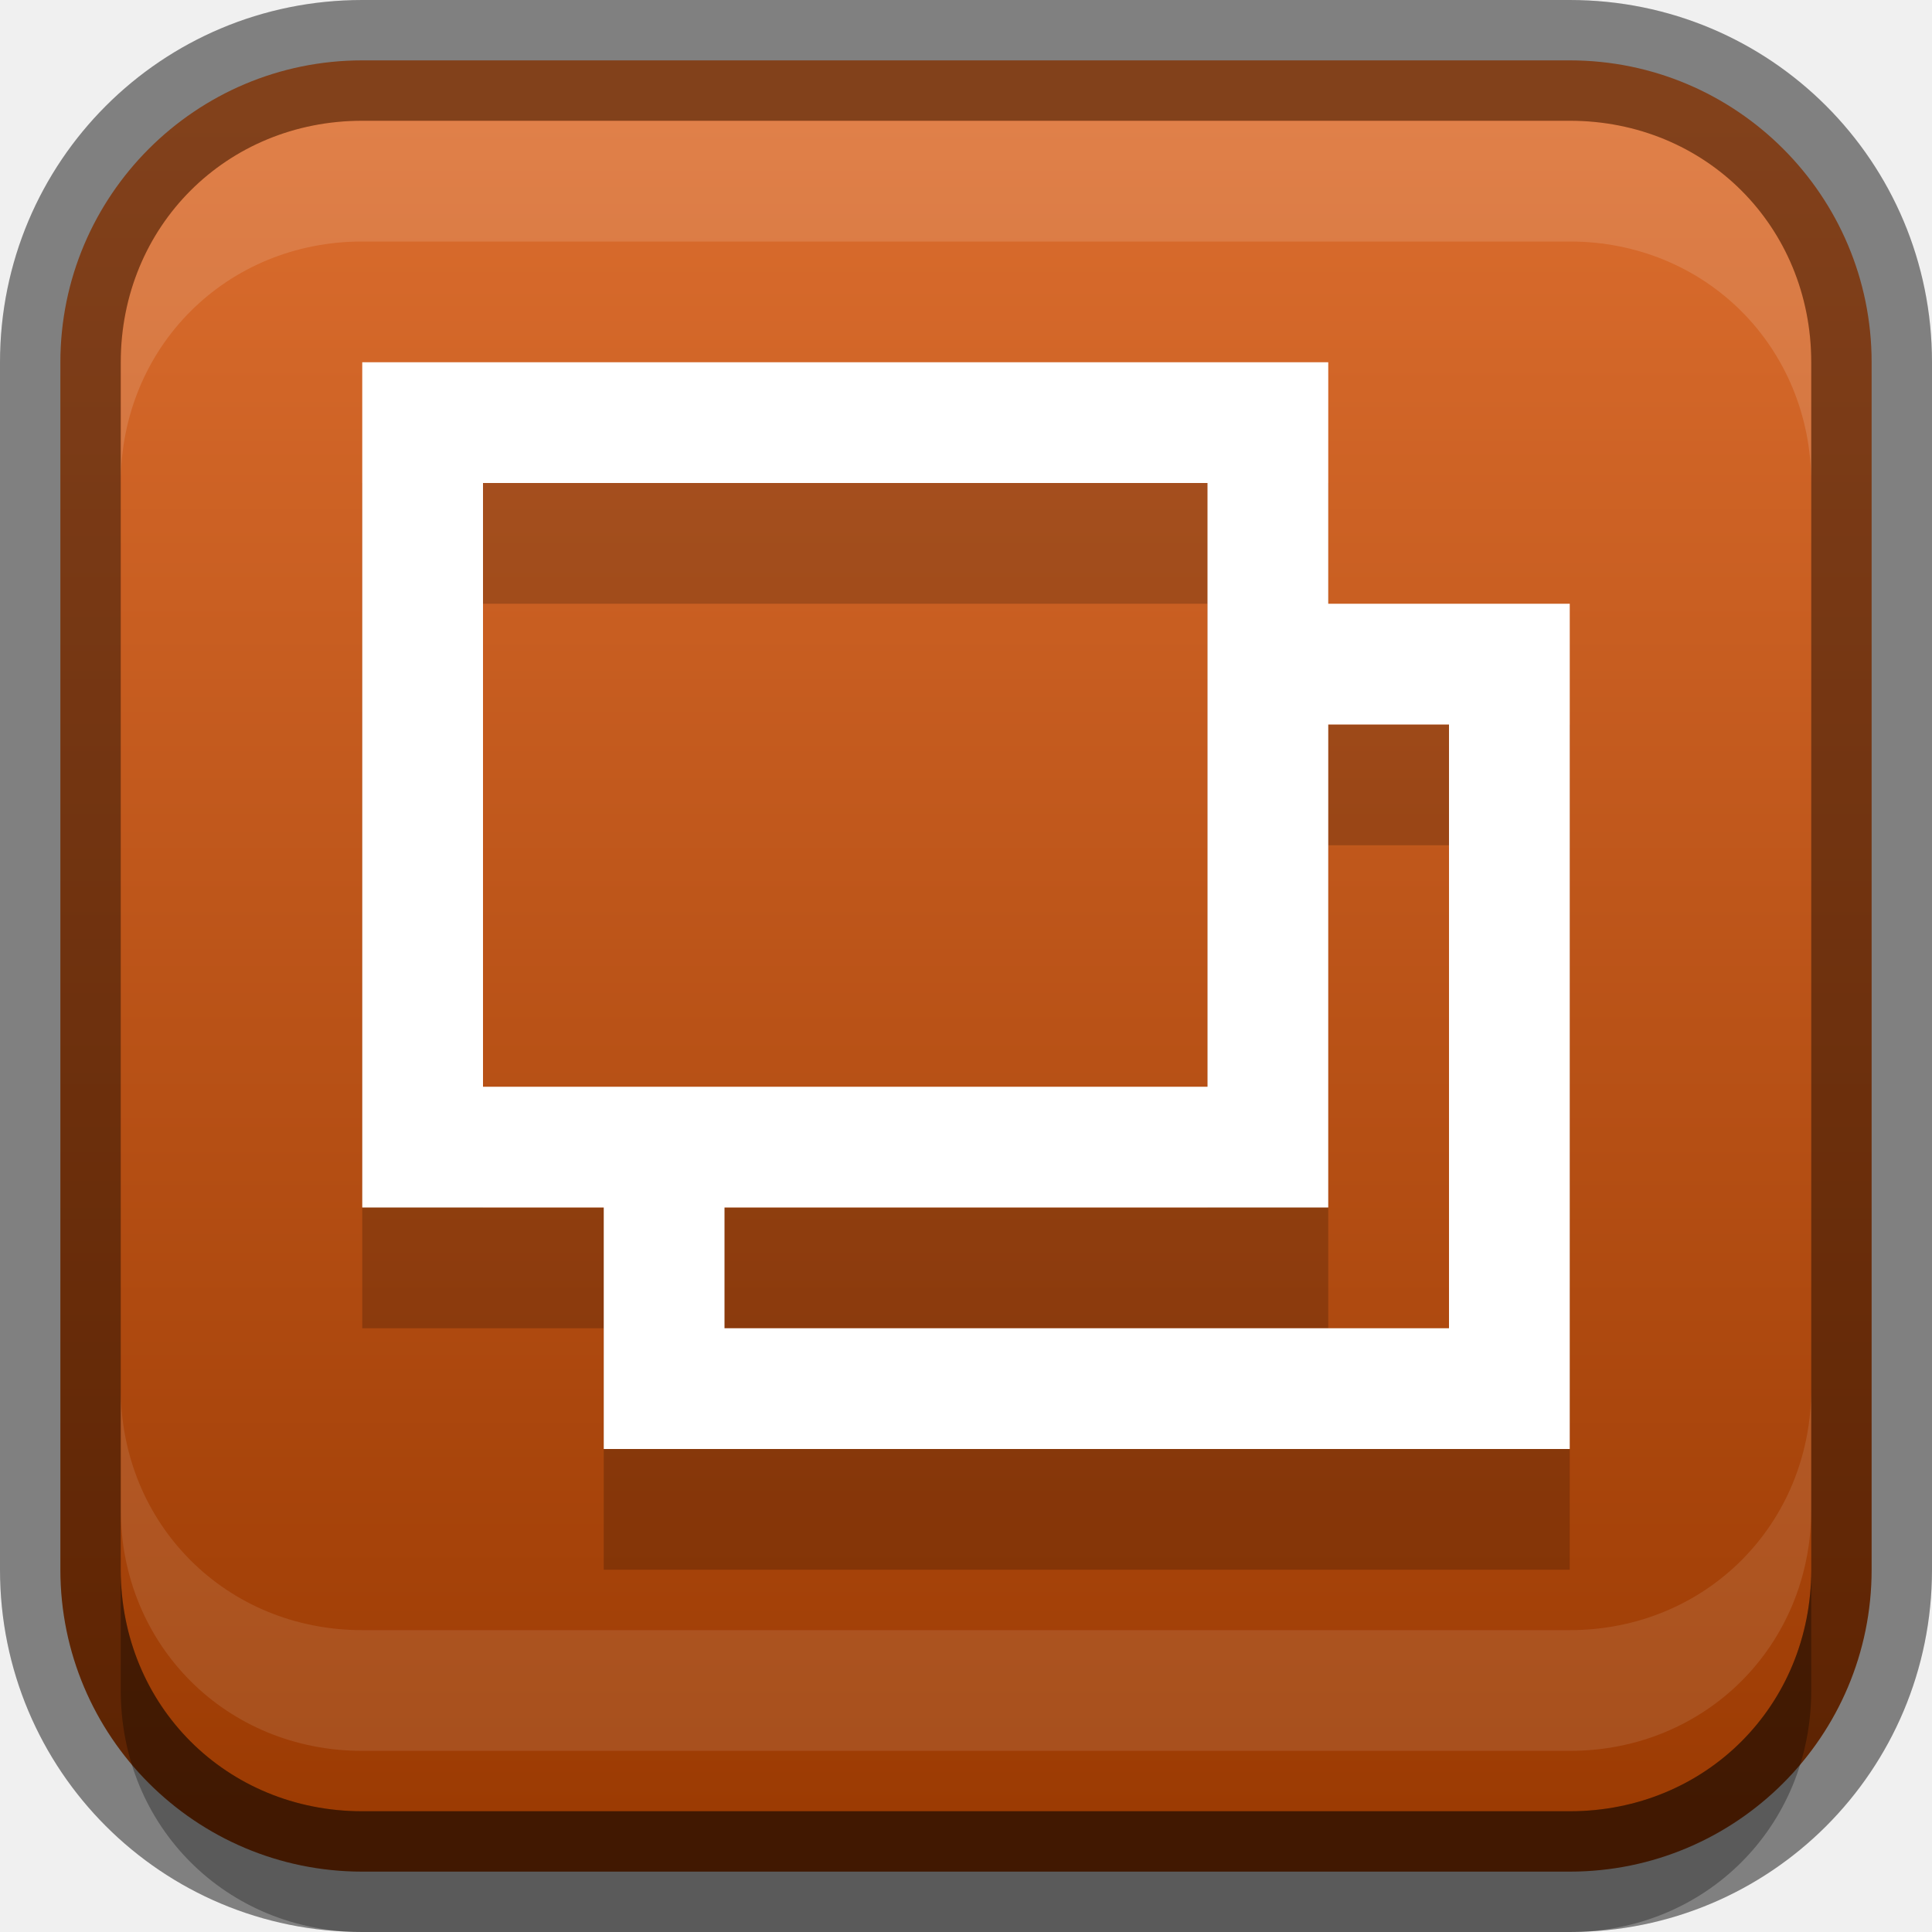
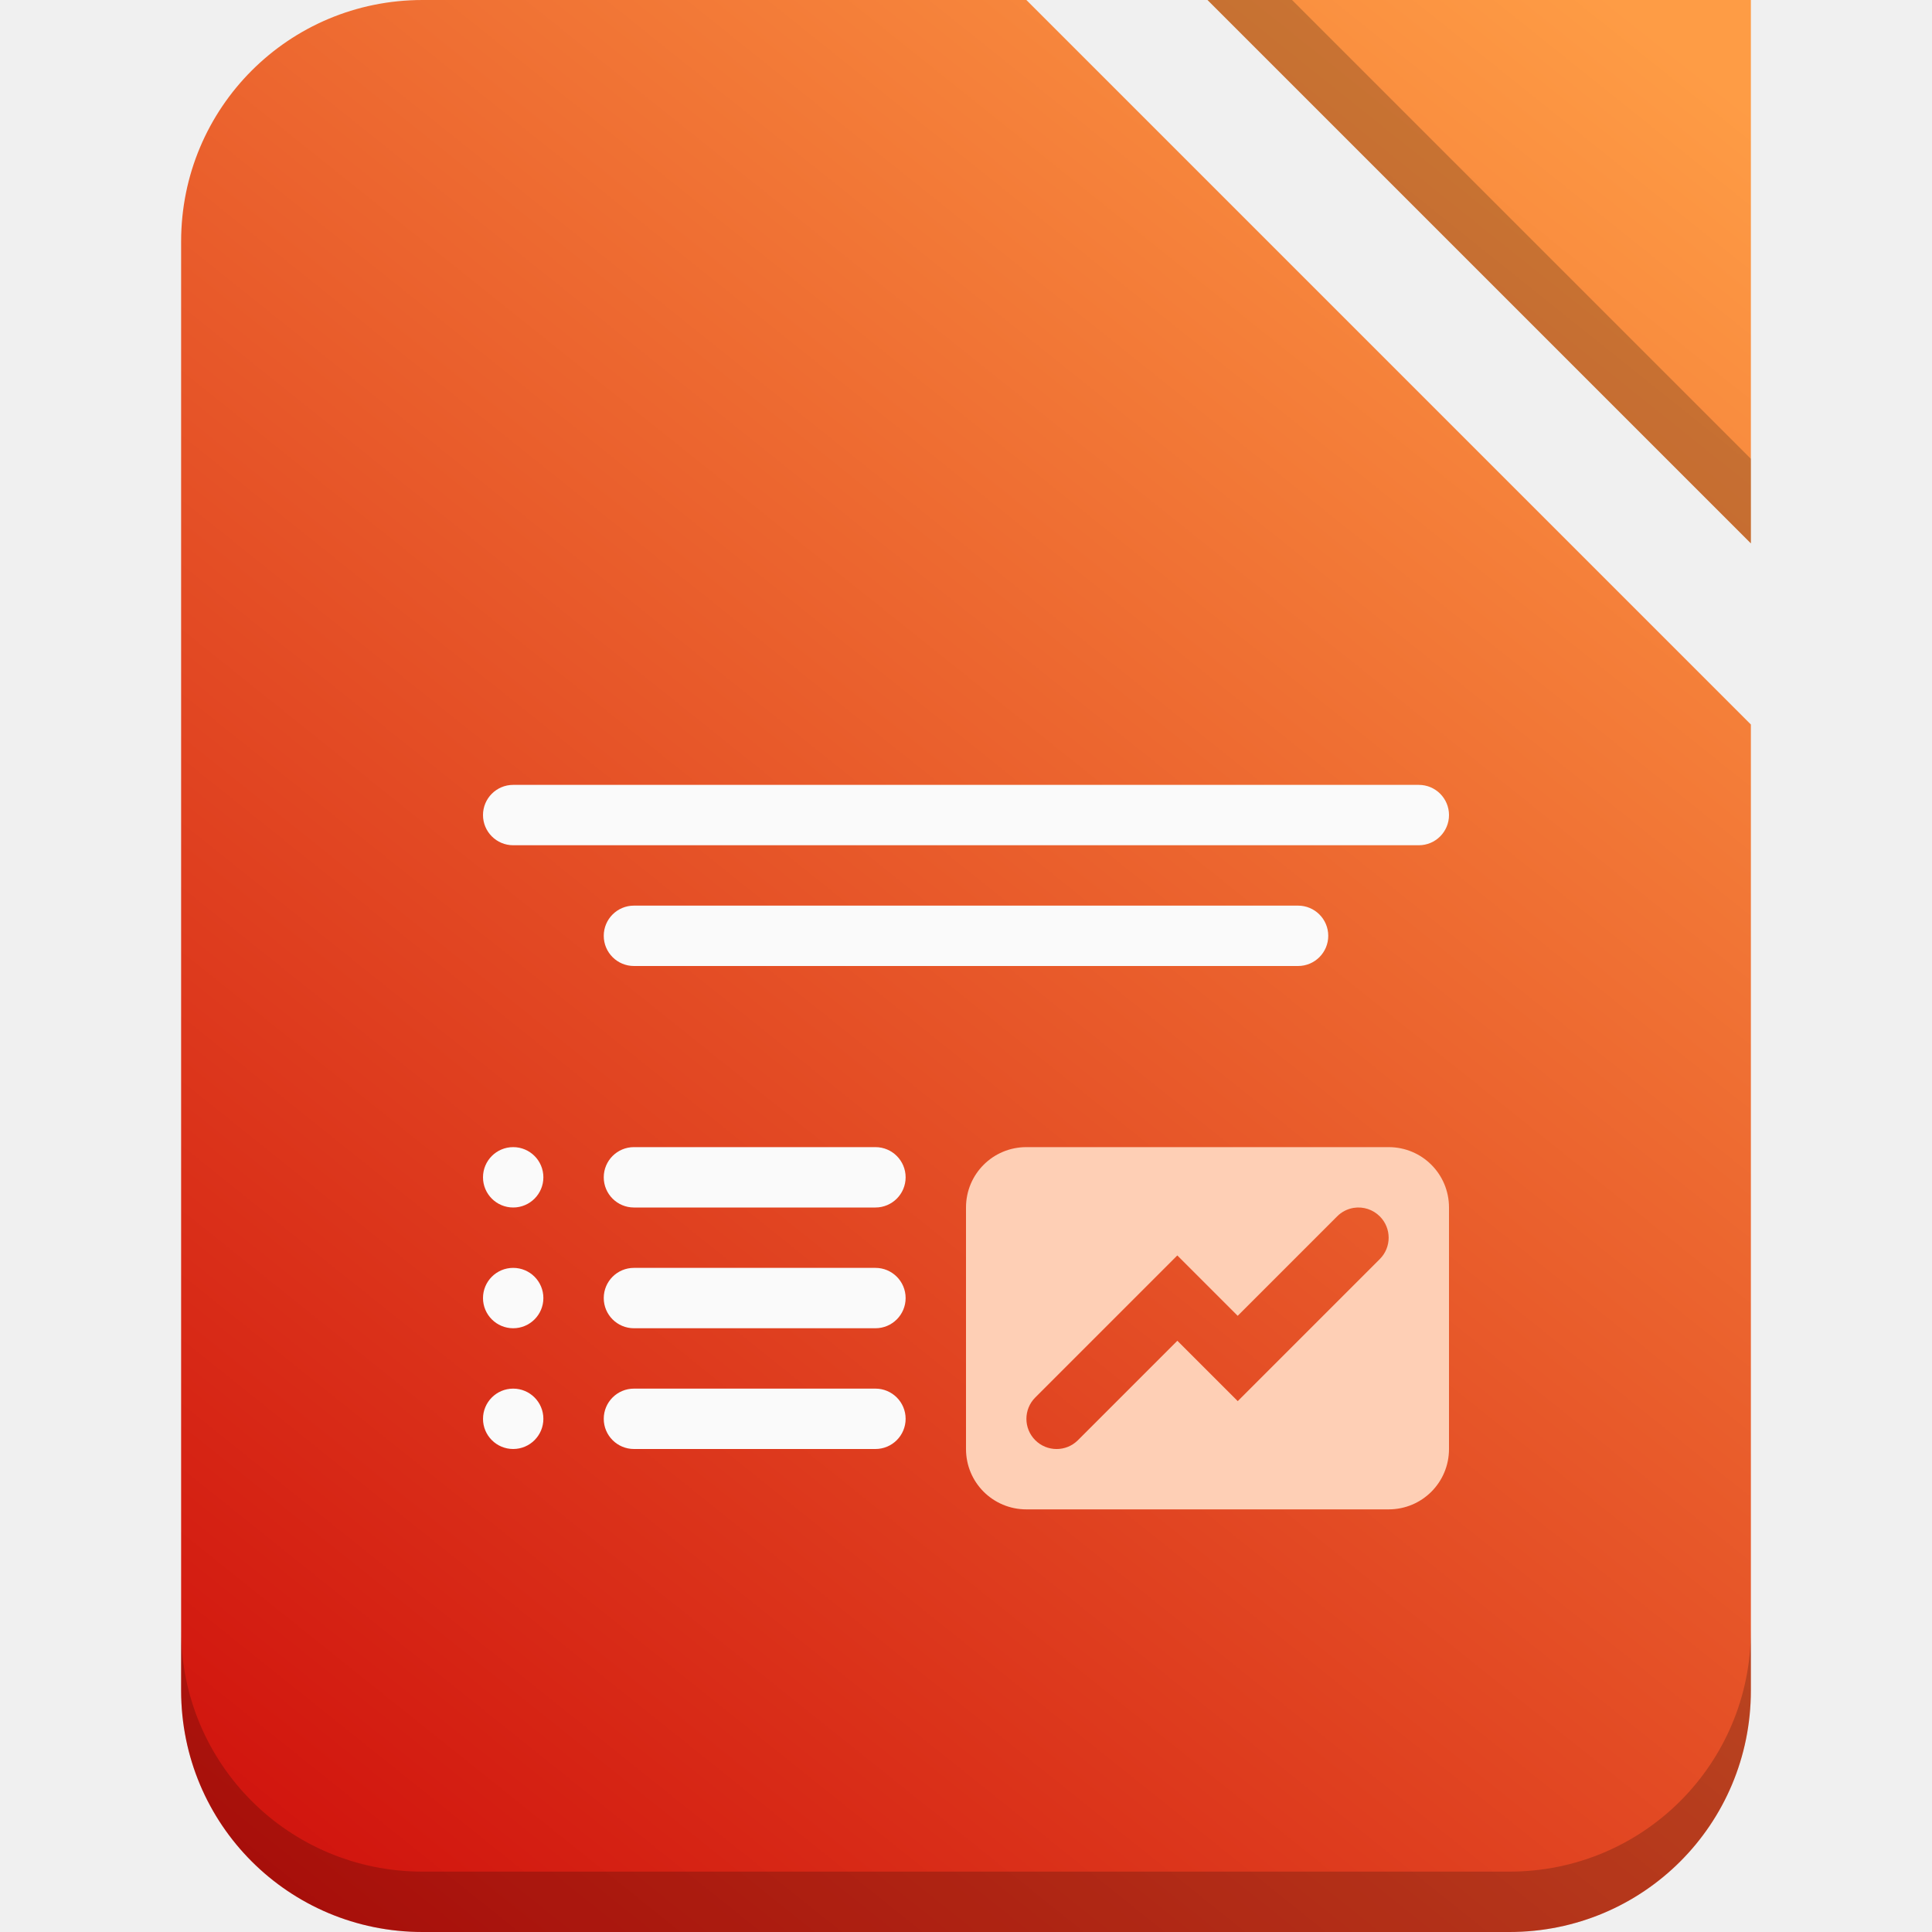
- <svg xmlns="http://www.w3.org/2000/svg" style="enable-background:new" height="16" width="16" version="1.0">
+ <svg xmlns="http://www.w3.org/2000/svg" width="32" height="32" version="1.1" viewBox="0 0 32 32" xml:space="preserve">
  <defs>
-     <linearGradient id="linearGradient4256" x1="417" gradientUnits="userSpaceOnUse" y1="148" gradientTransform="matrix(0,-1,1,0,-140,432)" x2="431" y2="148">
-       <stop stop-color="#9c3b03" offset="0" />
-       <stop stop-color="#db6d2e" offset="1" />
+     <linearGradient id="linearGradient3898" x1="4" x2="28" y1="31" y2="1" gradientUnits="userSpaceOnUse">
+       <stop stop-color="#d0120d" offset="0" />
+       <stop stop-color="#fe9c45" offset="1" />
    </linearGradient>
  </defs>
-   <path opacity=".1" style="color:#bebebe;enable-background:accumulate" d="m3 0c-1.662 0-3 1.338-3 3v10c0 1.662 1.338 3 3 3h10c1.662 0 3-1.338 3-3v-10c0-1.662-1.338-3-3-3z" />
-   <path style="color:#bebebe;enable-background:accumulate" fill="url(#linearGradient4256)" d="m3 0.5c-1.38 0-2.5 1.12-2.5 2.5v10c0 1.38 1.12 2.5 2.5 2.5h10c1.38 0 2.5-1.12 2.5-2.5v-10c0-1.38-1.12-2.5-2.5-2.5h-10z" />
-   <path opacity=".2" d="m3 4v7h2v2h8v-7h-2v-2zm1 1h6v1 1 3h-4-1-1zm7 2h1v5h-6v-1h5z" style="color:#000000;enable-background:new" />
-   <path d="m3 3v7h2v2h8v-7h-2v-2zm1 1h6v1 1 3h-4-1-1zm7 2h1v5h-6v-1h5z" style="color:#000000;enable-background:new" fill="#fff" />
-   <path opacity="0.13" style="color:#bebebe;enable-background:accumulate" d="m3 1c-1.125 0-2 0.875-2 2v1c0-1.125 0.875-2 2-2h10c1.125 0 2 0.875 2 2v-1c0-1.125-0.875-2-2-2h-10z" fill="#fff" />
-   <path opacity=".3" d="m13 16c1.125 0 2-0.875 2-2v-1c0 1.125-0.875 2-2 2h-10c-1.125 0-2-0.875-2-2v1c0 1.125 0.875 2 2 2h10z" style="color:#bebebe;enable-background:accumulate" />
-   <path opacity=".1" style="color:#bebebe;enable-background:accumulate" d="m3 14.5c-1.125 0-2-0.875-2-2v-1c0 1.125 0.875 2 2 2h10c1.125 0 2-0.875 2-2v1c0 1.125-0.875 2-2 2h-10z" fill="#fff" />
-   <path opacity="0.41" style="color:#bebebe;enable-background:accumulate" d="m3 0c-1.662 0-3 1.338-3 3v10c0 1.662 1.338 3 3 3h10c1.662 0 3-1.338 3-3v-10c0-1.662-1.338-3-3-3h-10zm0 1h10c1.125 0 2 0.875 2 2v10c0 1.125-0.875 2-2 2h-10c-1.125 0-2-0.875-2-2v-10c0-1.125 0.875-2 2-2z" />
+   <g fill-rule="evenodd" stroke-linecap="square">
+     <path d="m7 0c-2.216 0-4 1.784-4 4v24c0 2.216 1.784 4 4 4h18c2.216 0 4-1.784 4-4v-16l-12-12h-10zm13 0 9 9v-9h-9z" fill="url(#linearGradient3898)" />
+     <g>
+       <path d="m3 27v1c0 2.216 1.784 4 4 4h18c2.216 0 4-1.784 4-4v-1c0 2.216-1.784 4-4 4h-18c-2.216 0-4-1.784-4-4z" fill-opacity=".199" />
+       <path d="m20 0h1.4l7.6 7.6v1.4z" fill-opacity=".201" />
+     </g>
+     <g>
+       <g fill="#fafafa">
+         <rect x="8" y="13" width="16" height="1" ry=".5" />
+         <rect x="10" y="15" width="12" height="1" ry=".5" />
+         <circle cx="8.5" cy="19.5" r=".5" />
+         <circle cx="8.5" cy="21.5" r=".5" />
+         <circle cx="8.5" cy="23.5" r=".5" />
+         <rect x="10" y="19" width="5" height="1" ry=".5" />
+         <rect x="10" y="21" width="5" height="1" ry=".5" />
+         <rect x="10" y="23" width="5" height="1" ry=".5" />
+       </g>
+       <path d="m17 19c-0.554 0-1 0.446-1 1v4c0 0.554 0.446 1 1 1h6c0.554 0 1-0.446 1-1v-4c0-0.554-0.446-1-1-1h-6zm5.422 1.006a0.5 0.5 0 0 1 0.432 0.141 0.5 0.5 0 0 1 0 0.707l-2.353 2.353-1-1-1.647 1.647a0.5 0.5 0 0 1-0.707 0 0.5 0.5 0 0 1 0-0.707l2.353-2.353 1 1 1.647-1.647a0.5 0.5 0 0 1 0.275-0.141z" fill="#fecfb5" />
+     </g>
+   </g>
</svg>
